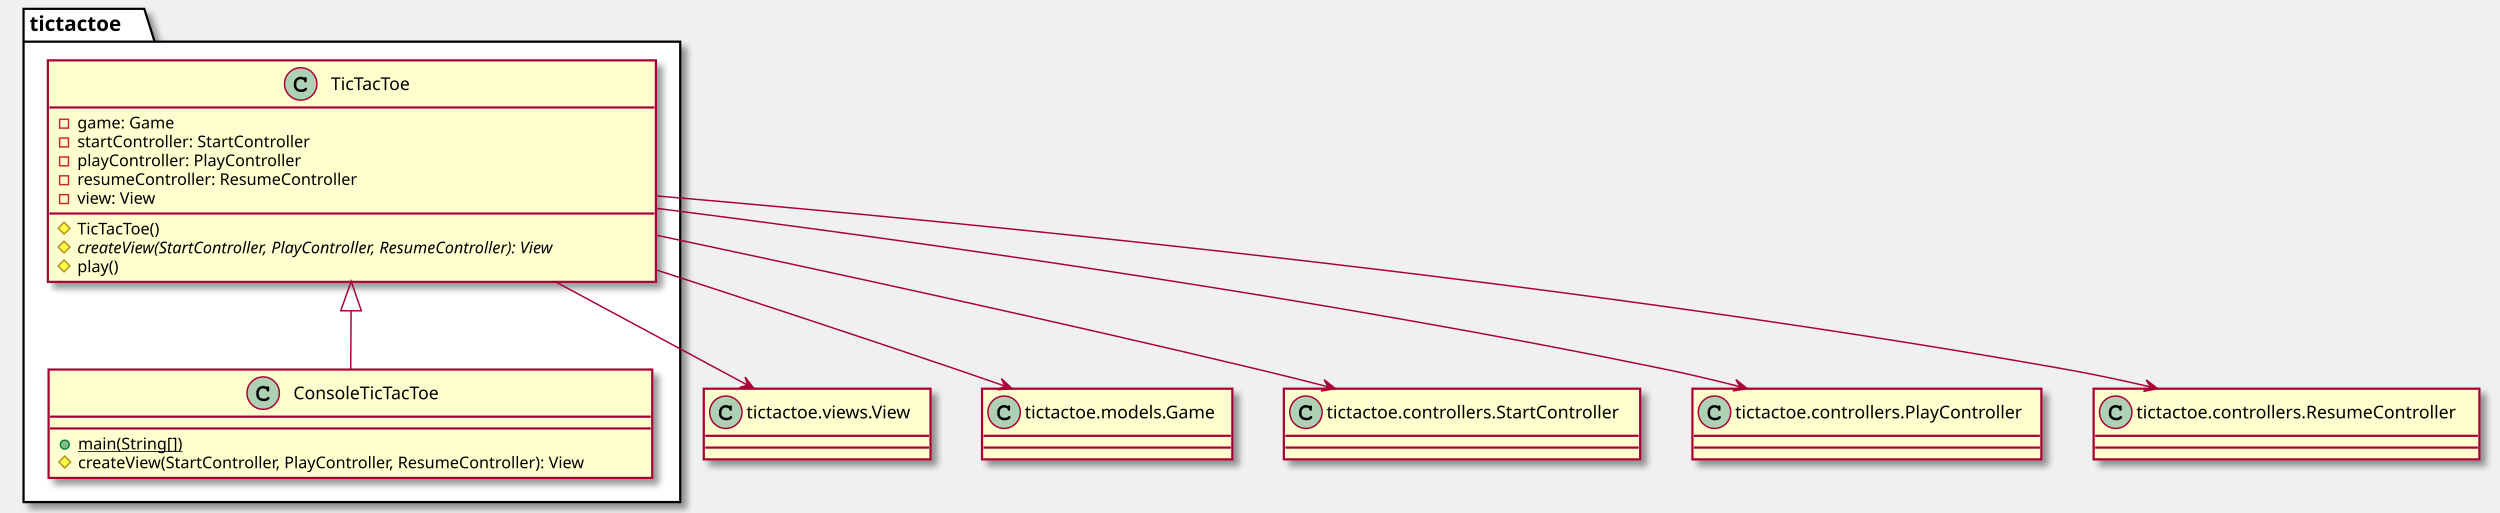
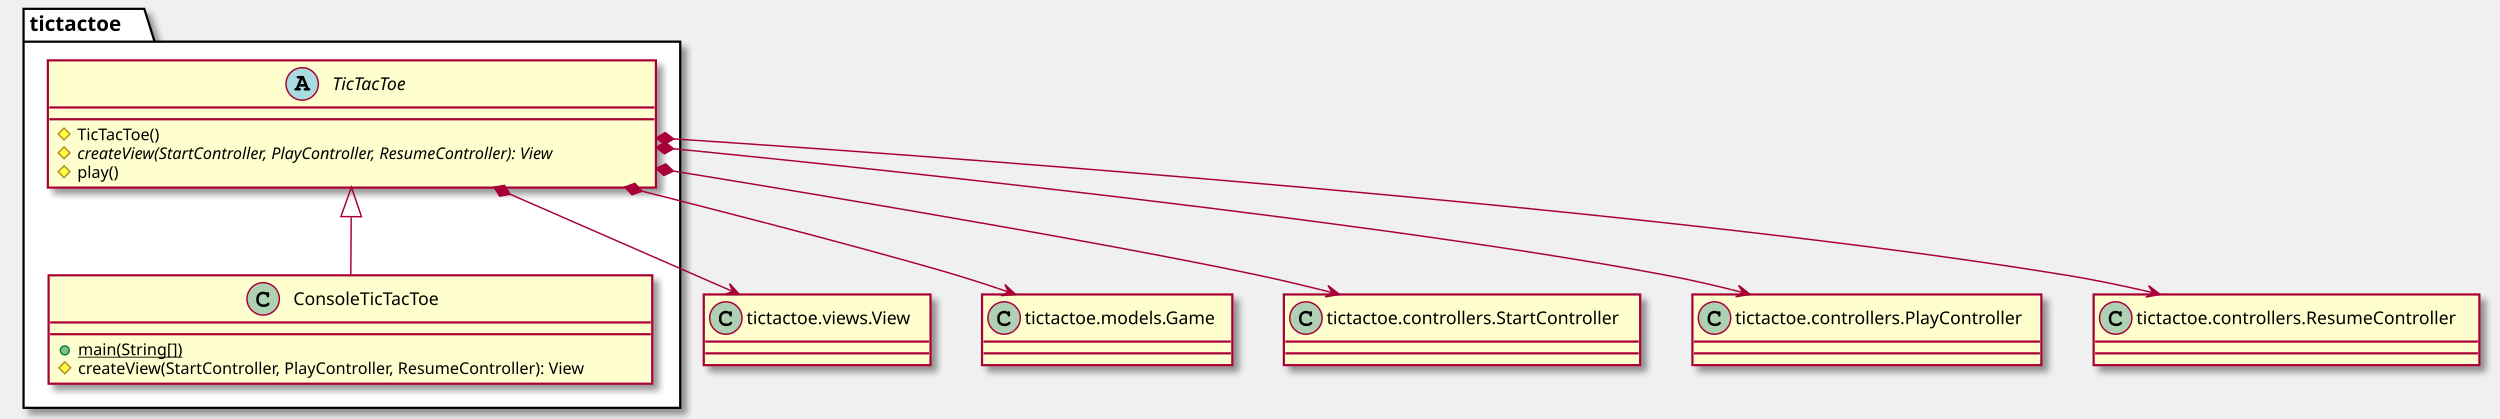
- <svg xmlns="http://www.w3.org/2000/svg" contentScriptType="application/ecmascript" contentStyleType="text/css" height="348px" preserveAspectRatio="none" style="width:1698px;height:348px;" version="1.1" viewBox="0 0 1698 348" width="1698px" zoomAndPan="magnify">
+ <svg xmlns="http://www.w3.org/2000/svg" contentScriptType="application/ecmascript" contentStyleType="text/css" height="284px" preserveAspectRatio="none" style="width:1698px;height:284px;" version="1.1" viewBox="0 0 1698 284" width="1698px" zoomAndPan="magnify">
  <defs>
-     <filter height="300%" id="fh1nhd9bwiaaj" width="300%" x="-1" y="-1">
+     <filter height="300%" id="fbp0lxixp7eev" width="300%" x="-1" y="-1">
      <feGaussianBlur result="blurOut" stdDeviation="2.0" />
      <feColorMatrix in="blurOut" result="blurOut2" type="matrix" values="0 0 0 0 0 0 0 0 0 0 0 0 0 0 0 0 0 0 .4 0" />
      <feOffset dx="4.0" dy="4.0" in="blurOut2" result="blurOut3" />
      <feBlend in="SourceGraphic" in2="blurOut3" mode="normal" />
    </filter>
  </defs>
  <g>
-     <polygon fill="#FFFFFF" filter="url(#fh1nhd9bwiaaj)" points="16,6,98,6,105,28.297,462,28.297,462,341,16,341,16,6" style="stroke:#000000;stroke-width:1.5;" />
+     <polygon fill="#FFFFFF" filter="url(#fbp0lxixp7eev)" points="16,6,98,6,105,28.297,462,28.297,462,277,16,277,16,6" style="stroke:#000000;stroke-width:1.5;" />
    <line style="stroke:#000000;stroke-width:1.5;" x1="16" x2="105" y1="28.297" y2="28.297" />
    <text fill="#000000" font-family="sans-serif" font-size="14" font-weight="bold" lengthAdjust="spacingAndGlyphs" textLength="76" x="20" y="20.995">tictactoe</text>
-     <rect codeLine="7" fill="#FEFECE" filter="url(#fh1nhd9bwiaaj)" height="73.609" id="tictactoe.ConsoleTicTacToe" style="stroke:#A80036;stroke-width:1.5;" width="410" x="33" y="251" />
-     <ellipse cx="178.75" cy="267" fill="#ADD1B2" rx="11" ry="11" style="stroke:#A80036;stroke-width:1.0;" />
-     <path d="M181.094,262.672 C180.156,262.234 179.562,262.094 178.688,262.094 C176.062,262.094 174.062,264.172 174.062,266.891 L174.062,268.016 C174.062,270.594 176.172,272.484 179.062,272.484 C180.281,272.484 181.438,272.188 182.188,271.641 C182.766,271.234 183.094,270.781 183.094,270.391 C183.094,269.938 182.703,269.547 182.234,269.547 C182.016,269.547 181.812,269.625 181.625,269.812 C181.172,270.297 181.172,270.297 180.984,270.391 C180.562,270.656 179.875,270.781 179.109,270.781 C177.062,270.781 175.766,269.688 175.766,267.984 L175.766,266.891 C175.766,265.109 177.016,263.797 178.75,263.797 C179.328,263.797 179.938,263.953 180.406,264.203 C180.891,264.484 181.062,264.703 181.156,265.109 C181.219,265.516 181.25,265.641 181.391,265.766 C181.531,265.906 181.766,266.016 181.984,266.016 C182.25,266.016 182.516,265.875 182.688,265.656 C182.797,265.5 182.828,265.312 182.828,264.891 L182.828,263.469 C182.828,263.031 182.812,262.906 182.719,262.75 C182.562,262.484 182.281,262.344 181.984,262.344 C181.688,262.344 181.484,262.438 181.266,262.75 L181.094,262.672 Z " fill="#000000" />
-     <text fill="#000000" font-family="sans-serif" font-size="12" lengthAdjust="spacingAndGlyphs" textLength="110" x="199.25" y="271.154">ConsoleTicTacToe</text>
-     <line style="stroke:#A80036;stroke-width:1.5;" x1="34" x2="442" y1="283" y2="283" />
-     <line style="stroke:#A80036;stroke-width:1.5;" x1="34" x2="442" y1="291" y2="291" />
-     <ellipse cx="44" cy="302" fill="#84BE84" rx="3" ry="3" style="stroke:#038048;stroke-width:1.0;" />
-     <text fill="#000000" font-family="sans-serif" font-size="11" lengthAdjust="spacingAndGlyphs" text-decoration="underline" textLength="77" x="53" y="305.21">main(String[])</text>
-     <polygon fill="#FFFF44" points="44,309.805,48,313.805,44,317.805,40,313.805" style="stroke:#B38D22;stroke-width:1.0;" />
-     <text fill="#000000" font-family="sans-serif" font-size="11" lengthAdjust="spacingAndGlyphs" textLength="384" x="53" y="318.015">createView(StartController, PlayController, ResumeController): View</text>
-     <rect codeLine="13" fill="#FEFECE" filter="url(#fh1nhd9bwiaaj)" height="150.438" id="tictactoe.TicTacToe" style="stroke:#A80036;stroke-width:1.5;" width="413" x="32.5" y="41" />
-     <ellipse cx="204.25" cy="57" fill="#ADD1B2" rx="11" ry="11" style="stroke:#A80036;stroke-width:1.0;" />
-     <path d="M206.594,52.672 C205.656,52.234 205.062,52.094 204.188,52.094 C201.562,52.094 199.562,54.172 199.562,56.891 L199.562,58.016 C199.562,60.594 201.672,62.484 204.562,62.484 C205.781,62.484 206.938,62.188 207.688,61.641 C208.266,61.234 208.594,60.781 208.594,60.391 C208.594,59.938 208.203,59.547 207.734,59.547 C207.516,59.547 207.312,59.625 207.125,59.812 C206.672,60.297 206.672,60.297 206.484,60.391 C206.062,60.656 205.375,60.781 204.609,60.781 C202.562,60.781 201.266,59.688 201.266,57.984 L201.266,56.891 C201.266,55.109 202.516,53.797 204.25,53.797 C204.828,53.797 205.438,53.953 205.906,54.203 C206.391,54.484 206.562,54.703 206.656,55.109 C206.719,55.516 206.75,55.641 206.891,55.766 C207.031,55.906 207.266,56.016 207.484,56.016 C207.75,56.016 208.016,55.875 208.188,55.656 C208.297,55.5 208.328,55.312 208.328,54.891 L208.328,53.469 C208.328,53.031 208.312,52.906 208.219,52.75 C208.062,52.484 207.781,52.344 207.484,52.344 C207.188,52.344 206.984,52.438 206.766,52.75 L206.594,52.672 Z " fill="#000000" />
-     <text fill="#000000" font-family="sans-serif" font-size="12" lengthAdjust="spacingAndGlyphs" textLength="61" x="224.75" y="61.154">TicTacToe</text>
+     <rect codeLine="7" fill="#FEFECE" filter="url(#fbp0lxixp7eev)" height="73.609" id="tictactoe.ConsoleTicTacToe" style="stroke:#A80036;stroke-width:1.5;" width="410" x="33" y="187" />
+     <ellipse cx="178.75" cy="203" fill="#ADD1B2" rx="11" ry="11" style="stroke:#A80036;stroke-width:1.0;" />
+     <path d="M181.094,198.672 C180.156,198.234 179.562,198.094 178.688,198.094 C176.062,198.094 174.062,200.172 174.062,202.891 L174.062,204.016 C174.062,206.594 176.172,208.484 179.062,208.484 C180.281,208.484 181.438,208.188 182.188,207.641 C182.766,207.234 183.094,206.781 183.094,206.391 C183.094,205.938 182.703,205.547 182.234,205.547 C182.016,205.547 181.812,205.625 181.625,205.812 C181.172,206.297 181.172,206.297 180.984,206.391 C180.562,206.656 179.875,206.781 179.109,206.781 C177.062,206.781 175.766,205.688 175.766,203.984 L175.766,202.891 C175.766,201.109 177.016,199.797 178.75,199.797 C179.328,199.797 179.938,199.953 180.406,200.203 C180.891,200.484 181.062,200.703 181.156,201.109 C181.219,201.516 181.25,201.641 181.391,201.766 C181.531,201.906 181.766,202.016 181.984,202.016 C182.25,202.016 182.516,201.875 182.688,201.656 C182.797,201.5 182.828,201.312 182.828,200.891 L182.828,199.469 C182.828,199.031 182.812,198.906 182.719,198.75 C182.562,198.484 182.281,198.344 181.984,198.344 C181.688,198.344 181.484,198.438 181.266,198.75 L181.094,198.672 Z " fill="#000000" />
+     <text fill="#000000" font-family="sans-serif" font-size="12" lengthAdjust="spacingAndGlyphs" textLength="110" x="199.25" y="207.154">ConsoleTicTacToe</text>
+     <line style="stroke:#A80036;stroke-width:1.5;" x1="34" x2="442" y1="219" y2="219" />
+     <line style="stroke:#A80036;stroke-width:1.5;" x1="34" x2="442" y1="227" y2="227" />
+     <ellipse cx="44" cy="238" fill="#84BE84" rx="3" ry="3" style="stroke:#038048;stroke-width:1.0;" />
+     <text fill="#000000" font-family="sans-serif" font-size="11" lengthAdjust="spacingAndGlyphs" text-decoration="underline" textLength="77" x="53" y="241.21">main(String[])</text>
+     <polygon fill="#FFFF44" points="44,245.805,48,249.805,44,253.805,40,249.805" style="stroke:#B38D22;stroke-width:1.0;" />
+     <text fill="#000000" font-family="sans-serif" font-size="11" lengthAdjust="spacingAndGlyphs" textLength="384" x="53" y="254.015">createView(StartController, PlayController, ResumeController): View</text>
+     <rect codeLine="13" fill="#FEFECE" filter="url(#fbp0lxixp7eev)" height="86.414" id="tictactoe.TicTacToe" style="stroke:#A80036;stroke-width:1.5;" width="413" x="32.5" y="41" />
+     <ellipse cx="205.25" cy="57" fill="#A9DCDF" rx="11" ry="11" style="stroke:#A80036;stroke-width:1.0;" />
+     <path d="M207.328,58.812 L207.719,59.797 L207.328,59.797 C206.875,59.797 206.766,59.812 206.609,59.922 C206.359,60.078 206.203,60.359 206.203,60.656 C206.203,60.922 206.344,61.172 206.562,61.328 C206.703,61.453 206.906,61.5 207.328,61.5 L209.688,61.5 C210.047,61.5 210.266,61.469 210.406,61.375 C210.656,61.234 210.812,60.938 210.812,60.656 C210.812,60.375 210.672,60.125 210.453,59.969 C210.281,59.828 210.125,59.797 209.656,59.797 L206.266,51.594 L202.594,51.594 C202.141,51.594 202.016,51.609 201.859,51.703 C201.609,51.875 201.453,52.156 201.453,52.438 C201.453,52.719 201.594,52.969 201.812,53.141 C201.984,53.25 202.156,53.281 202.594,53.281 L203.672,53.281 L201.031,59.797 C200.609,59.797 200.453,59.812 200.297,59.922 C200.047,60.078 199.891,60.359 199.891,60.656 C199.891,61.219 200.266,61.5 201.016,61.5 L203.281,61.5 C203.641,61.5 203.859,61.469 203.984,61.375 C204.25,61.234 204.391,60.938 204.391,60.656 C204.391,60.375 204.266,60.125 204.047,59.953 C203.875,59.828 203.734,59.797 203.281,59.797 L202.891,59.797 L203.281,58.812 L207.328,58.812 Z M206.625,57.109 L203.953,57.109 L205.297,53.844 L206.625,57.109 Z " fill="#000000" />
+     <text fill="#000000" font-family="sans-serif" font-size="12" font-style="italic" lengthAdjust="spacingAndGlyphs" textLength="59" x="225.75" y="61.154">TicTacToe</text>
    <line style="stroke:#A80036;stroke-width:1.5;" x1="33.5" x2="444.5" y1="73" y2="73" />
-     <rect fill="none" height="6" style="stroke:#C82930;stroke-width:1.0;" width="6" x="40.5" y="81" />
-     <text fill="#000000" font-family="sans-serif" font-size="11" lengthAdjust="spacingAndGlyphs" textLength="75" x="52.5" y="87.21">game: Game</text>
-     <rect fill="none" height="6" style="stroke:#C82930;stroke-width:1.0;" width="6" x="40.5" y="93.805" />
-     <text fill="#000000" font-family="sans-serif" font-size="11" lengthAdjust="spacingAndGlyphs" textLength="169" x="52.5" y="100.015">startController: StartController</text>
-     <rect fill="none" height="6" style="stroke:#C82930;stroke-width:1.0;" width="6" x="40.5" y="106.609" />
-     <text fill="#000000" font-family="sans-serif" font-size="11" lengthAdjust="spacingAndGlyphs" textLength="164" x="52.5" y="112.82">playController: PlayController</text>
-     <rect fill="none" height="6" style="stroke:#C82930;stroke-width:1.0;" width="6" x="40.5" y="119.414" />
-     <text fill="#000000" font-family="sans-serif" font-size="11" lengthAdjust="spacingAndGlyphs" textLength="208" x="52.5" y="125.624">resumeController: ResumeController</text>
-     <rect fill="none" height="6" style="stroke:#C82930;stroke-width:1.0;" width="6" x="40.5" y="132.219" />
-     <text fill="#000000" font-family="sans-serif" font-size="11" lengthAdjust="spacingAndGlyphs" textLength="62" x="52.5" y="138.429">view: View</text>
-     <line style="stroke:#A80036;stroke-width:1.5;" x1="33.5" x2="444.5" y1="145.023" y2="145.023" />
-     <polygon fill="#FFFF44" points="43.5,151.023,47.5,155.023,43.5,159.023,39.5,155.023" style="stroke:#B38D22;stroke-width:1.0;" />
-     <text fill="#000000" font-family="sans-serif" font-size="11" lengthAdjust="spacingAndGlyphs" textLength="66" x="52.5" y="159.234">TicTacToe()</text>
-     <polygon fill="#FFFF44" points="43.5,163.828,47.5,167.828,43.5,171.828,39.5,167.828" style="stroke:#B38D22;stroke-width:1.0;" />
-     <text fill="#000000" font-family="sans-serif" font-size="11" font-style="italic" lengthAdjust="spacingAndGlyphs" textLength="387" x="52.5" y="172.039">createView(StartController, PlayController, ResumeController): View</text>
-     <polygon fill="#FFFF44" points="43.5,176.633,47.5,180.633,43.5,184.633,39.5,180.633" style="stroke:#B38D22;stroke-width:1.0;" />
-     <text fill="#000000" font-family="sans-serif" font-size="11" lengthAdjust="spacingAndGlyphs" textLength="32" x="52.5" y="184.843">play()</text>
-     <rect codeLine="1" fill="#FEFECE" filter="url(#fh1nhd9bwiaaj)" height="48" id="View" style="stroke:#A80036;stroke-width:1.5;" width="154" x="478" y="264" />
-     <ellipse cx="493" cy="280" fill="#ADD1B2" rx="11" ry="11" style="stroke:#A80036;stroke-width:1.0;" />
-     <path d="M495.344,275.672 C494.406,275.234 493.812,275.094 492.938,275.094 C490.312,275.094 488.312,277.172 488.312,279.891 L488.312,281.016 C488.312,283.594 490.422,285.484 493.312,285.484 C494.531,285.484 495.688,285.188 496.438,284.641 C497.016,284.234 497.344,283.781 497.344,283.391 C497.344,282.938 496.953,282.547 496.484,282.547 C496.266,282.547 496.062,282.625 495.875,282.812 C495.422,283.297 495.422,283.297 495.234,283.391 C494.812,283.656 494.125,283.781 493.359,283.781 C491.312,283.781 490.016,282.688 490.016,280.984 L490.016,279.891 C490.016,278.109 491.266,276.797 493,276.797 C493.578,276.797 494.188,276.953 494.656,277.203 C495.141,277.484 495.312,277.703 495.406,278.109 C495.469,278.516 495.5,278.641 495.641,278.766 C495.781,278.906 496.016,279.016 496.234,279.016 C496.5,279.016 496.766,278.875 496.938,278.656 C497.047,278.5 497.078,278.312 497.078,277.891 L497.078,276.469 C497.078,276.031 497.062,275.906 496.969,275.75 C496.812,275.484 496.531,275.344 496.234,275.344 C495.938,275.344 495.734,275.438 495.516,275.75 L495.344,275.672 Z " fill="#000000" />
-     <text fill="#000000" font-family="sans-serif" font-size="12" lengthAdjust="spacingAndGlyphs" textLength="122" x="507" y="284.154">tictactoe.views.View</text>
-     <line style="stroke:#A80036;stroke-width:1.5;" x1="479" x2="631" y1="296" y2="296" />
-     <line style="stroke:#A80036;stroke-width:1.5;" x1="479" x2="631" y1="304" y2="304" />
-     <rect codeLine="2" fill="#FEFECE" filter="url(#fh1nhd9bwiaaj)" height="48" id="Game" style="stroke:#A80036;stroke-width:1.5;" width="170" x="667" y="264" />
-     <ellipse cx="682" cy="280" fill="#ADD1B2" rx="11" ry="11" style="stroke:#A80036;stroke-width:1.0;" />
-     <path d="M684.344,275.672 C683.406,275.234 682.812,275.094 681.938,275.094 C679.312,275.094 677.312,277.172 677.312,279.891 L677.312,281.016 C677.312,283.594 679.422,285.484 682.312,285.484 C683.531,285.484 684.688,285.188 685.438,284.641 C686.016,284.234 686.344,283.781 686.344,283.391 C686.344,282.938 685.953,282.547 685.484,282.547 C685.266,282.547 685.062,282.625 684.875,282.812 C684.422,283.297 684.422,283.297 684.234,283.391 C683.812,283.656 683.125,283.781 682.359,283.781 C680.312,283.781 679.016,282.688 679.016,280.984 L679.016,279.891 C679.016,278.109 680.266,276.797 682,276.797 C682.578,276.797 683.188,276.953 683.656,277.203 C684.141,277.484 684.312,277.703 684.406,278.109 C684.469,278.516 684.5,278.641 684.641,278.766 C684.781,278.906 685.016,279.016 685.234,279.016 C685.5,279.016 685.766,278.875 685.938,278.656 C686.047,278.5 686.078,278.312 686.078,277.891 L686.078,276.469 C686.078,276.031 686.062,275.906 685.969,275.75 C685.812,275.484 685.531,275.344 685.234,275.344 C684.938,275.344 684.734,275.438 684.516,275.75 L684.344,275.672 Z " fill="#000000" />
-     <text fill="#000000" font-family="sans-serif" font-size="12" lengthAdjust="spacingAndGlyphs" textLength="138" x="696" y="284.154">tictactoe.models.Game</text>
-     <line style="stroke:#A80036;stroke-width:1.5;" x1="668" x2="836" y1="296" y2="296" />
-     <line style="stroke:#A80036;stroke-width:1.5;" x1="668" x2="836" y1="304" y2="304" />
-     <rect codeLine="3" fill="#FEFECE" filter="url(#fh1nhd9bwiaaj)" height="48" id="StartController" style="stroke:#A80036;stroke-width:1.5;" width="242" x="872" y="264" />
-     <ellipse cx="887" cy="280" fill="#ADD1B2" rx="11" ry="11" style="stroke:#A80036;stroke-width:1.0;" />
-     <path d="M889.344,275.672 C888.406,275.234 887.812,275.094 886.938,275.094 C884.312,275.094 882.312,277.172 882.312,279.891 L882.312,281.016 C882.312,283.594 884.422,285.484 887.312,285.484 C888.531,285.484 889.688,285.188 890.438,284.641 C891.016,284.234 891.344,283.781 891.344,283.391 C891.344,282.938 890.953,282.547 890.484,282.547 C890.266,282.547 890.062,282.625 889.875,282.812 C889.422,283.297 889.422,283.297 889.234,283.391 C888.812,283.656 888.125,283.781 887.359,283.781 C885.312,283.781 884.016,282.688 884.016,280.984 L884.016,279.891 C884.016,278.109 885.266,276.797 887,276.797 C887.578,276.797 888.188,276.953 888.656,277.203 C889.141,277.484 889.312,277.703 889.406,278.109 C889.469,278.516 889.5,278.641 889.641,278.766 C889.781,278.906 890.016,279.016 890.234,279.016 C890.5,279.016 890.766,278.875 890.938,278.656 C891.047,278.5 891.078,278.312 891.078,277.891 L891.078,276.469 C891.078,276.031 891.062,275.906 890.969,275.75 C890.812,275.484 890.531,275.344 890.234,275.344 C889.938,275.344 889.734,275.438 889.516,275.75 L889.344,275.672 Z " fill="#000000" />
-     <text fill="#000000" font-family="sans-serif" font-size="12" lengthAdjust="spacingAndGlyphs" textLength="210" x="901" y="284.154">tictactoe.controllers.StartController</text>
-     <line style="stroke:#A80036;stroke-width:1.5;" x1="873" x2="1113" y1="296" y2="296" />
-     <line style="stroke:#A80036;stroke-width:1.5;" x1="873" x2="1113" y1="304" y2="304" />
-     <rect codeLine="4" fill="#FEFECE" filter="url(#fh1nhd9bwiaaj)" height="48" id="PlayController" style="stroke:#A80036;stroke-width:1.5;" width="237" x="1149.5" y="264" />
-     <ellipse cx="1164.5" cy="280" fill="#ADD1B2" rx="11" ry="11" style="stroke:#A80036;stroke-width:1.0;" />
-     <path d="M1166.844,275.672 C1165.906,275.234 1165.312,275.094 1164.438,275.094 C1161.812,275.094 1159.812,277.172 1159.812,279.891 L1159.812,281.016 C1159.812,283.594 1161.922,285.484 1164.812,285.484 C1166.031,285.484 1167.188,285.188 1167.938,284.641 C1168.516,284.234 1168.844,283.781 1168.844,283.391 C1168.844,282.938 1168.453,282.547 1167.984,282.547 C1167.766,282.547 1167.562,282.625 1167.375,282.812 C1166.922,283.297 1166.922,283.297 1166.734,283.391 C1166.312,283.656 1165.625,283.781 1164.859,283.781 C1162.812,283.781 1161.516,282.688 1161.516,280.984 L1161.516,279.891 C1161.516,278.109 1162.766,276.797 1164.5,276.797 C1165.078,276.797 1165.688,276.953 1166.156,277.203 C1166.641,277.484 1166.812,277.703 1166.906,278.109 C1166.969,278.516 1167,278.641 1167.141,278.766 C1167.281,278.906 1167.516,279.016 1167.734,279.016 C1168,279.016 1168.266,278.875 1168.438,278.656 C1168.547,278.5 1168.578,278.312 1168.578,277.891 L1168.578,276.469 C1168.578,276.031 1168.562,275.906 1168.469,275.75 C1168.312,275.484 1168.031,275.344 1167.734,275.344 C1167.438,275.344 1167.234,275.438 1167.016,275.75 L1166.844,275.672 Z " fill="#000000" />
-     <text fill="#000000" font-family="sans-serif" font-size="12" lengthAdjust="spacingAndGlyphs" textLength="205" x="1178.5" y="284.154">tictactoe.controllers.PlayController</text>
-     <line style="stroke:#A80036;stroke-width:1.5;" x1="1150.5" x2="1385.5" y1="296" y2="296" />
-     <line style="stroke:#A80036;stroke-width:1.5;" x1="1150.5" x2="1385.5" y1="304" y2="304" />
-     <rect codeLine="5" fill="#FEFECE" filter="url(#fh1nhd9bwiaaj)" height="48" id="ResumeController" style="stroke:#A80036;stroke-width:1.5;" width="262" x="1422" y="264" />
-     <ellipse cx="1437" cy="280" fill="#ADD1B2" rx="11" ry="11" style="stroke:#A80036;stroke-width:1.0;" />
-     <path d="M1439.344,275.672 C1438.406,275.234 1437.812,275.094 1436.938,275.094 C1434.312,275.094 1432.312,277.172 1432.312,279.891 L1432.312,281.016 C1432.312,283.594 1434.422,285.484 1437.312,285.484 C1438.531,285.484 1439.688,285.188 1440.438,284.641 C1441.016,284.234 1441.344,283.781 1441.344,283.391 C1441.344,282.938 1440.953,282.547 1440.484,282.547 C1440.266,282.547 1440.062,282.625 1439.875,282.812 C1439.422,283.297 1439.422,283.297 1439.234,283.391 C1438.812,283.656 1438.125,283.781 1437.359,283.781 C1435.312,283.781 1434.016,282.688 1434.016,280.984 L1434.016,279.891 C1434.016,278.109 1435.266,276.797 1437,276.797 C1437.578,276.797 1438.188,276.953 1438.656,277.203 C1439.141,277.484 1439.312,277.703 1439.406,278.109 C1439.469,278.516 1439.5,278.641 1439.641,278.766 C1439.781,278.906 1440.016,279.016 1440.234,279.016 C1440.5,279.016 1440.766,278.875 1440.938,278.656 C1441.047,278.5 1441.078,278.312 1441.078,277.891 L1441.078,276.469 C1441.078,276.031 1441.062,275.906 1440.969,275.75 C1440.812,275.484 1440.531,275.344 1440.234,275.344 C1439.938,275.344 1439.734,275.438 1439.516,275.75 L1439.344,275.672 Z " fill="#000000" />
-     <text fill="#000000" font-family="sans-serif" font-size="12" lengthAdjust="spacingAndGlyphs" textLength="230" x="1451" y="284.154">tictactoe.controllers.ResumeController</text>
-     <line style="stroke:#A80036;stroke-width:1.5;" x1="1423" x2="1683" y1="296" y2="296" />
-     <line style="stroke:#A80036;stroke-width:1.5;" x1="1423" x2="1683" y1="304" y2="304" />
-     <path codeLine="11" d="M238.446,211.123 C238.363,225.264 238.282,239.065 238.212,250.934 " fill="none" id="tictactoe.TicTacToe-backto-tictactoe.ConsoleTicTacToe" style="stroke:#A80036;stroke-width:1.0;" />
-     <polygon fill="none" points="231.447,211.028,238.564,191.07,245.446,211.111,231.447,211.028" style="stroke:#A80036;stroke-width:1.0;" />
-     <path codeLine="23" d="M376.683,191.07 C423.48,216.245 472.694,242.722 507.537,261.466 " fill="none" id="tictactoe.TicTacToe-to-View" style="stroke:#A80036;stroke-width:1.0;" />
-     <polygon fill="#A80036" points="512.141,263.943,506.11,256.157,507.738,261.575,502.32,263.202,512.141,263.943" style="stroke:#A80036;stroke-width:1.0;" />
-     <path codeLine="24" d="M445.512,183.253 C511.01,204.555 583.64,228.475 650,251 C660.486,254.559 671.553,258.389 682.378,262.176 " fill="none" id="tictactoe.TicTacToe-to-Game" style="stroke:#A80036;stroke-width:1.0;" />
-     <polygon fill="#A80036" points="687.331,263.911,680.159,257.161,682.612,262.259,677.515,264.711,687.331,263.911" style="stroke:#A80036;stroke-width:1.0;" />
-     <path codeLine="25" d="M445.516,159.716 C565.352,185.054 719.016,218.487 855,251 C870.277,254.653 886.456,258.705 902.153,262.736 " fill="none" id="tictactoe.TicTacToe-to-StartController" style="stroke:#A80036;stroke-width:1.0;" />
-     <polygon fill="#A80036" points="907.007,263.986,899.289,257.867,902.165,262.739,897.294,265.615,907.007,263.986" style="stroke:#A80036;stroke-width:1.0;" />
-     <path codeLine="26" d="M445.855,141.492 C627.58,164.563 898.643,202.758 1132,251 C1148.15,254.338 1165.24,258.42 1181.65,262.62 " fill="none" id="tictactoe.TicTacToe-to-PlayController" style="stroke:#A80036;stroke-width:1.0;" />
-     <polygon fill="#A80036" points="1186.72,263.927,1179.014,257.794,1181.88,262.671,1177.004,265.537,1186.72,263.927" style="stroke:#A80036;stroke-width:1.0;" />
-     <path codeLine="27" d="M445.554,133.057 C679.302,153.011 1070.87,191.828 1404,251 C1422.32,254.254 1441.75,258.417 1460.32,262.749 " fill="none" id="tictactoe.TicTacToe-to-ResumeController" style="stroke:#A80036;stroke-width:1.0;" />
-     <polygon fill="#A80036" points="1465.53,263.974,1457.683,258.023,1460.662,262.831,1455.854,265.811,1465.53,263.974" style="stroke:#A80036;stroke-width:1.0;" />
+     <line style="stroke:#A80036;stroke-width:1.5;" x1="33.5" x2="444.5" y1="81" y2="81" />
+     <polygon fill="#FFFF44" points="43.5,87,47.5,91,43.5,95,39.5,91" style="stroke:#B38D22;stroke-width:1.0;" />
+     <text fill="#000000" font-family="sans-serif" font-size="11" lengthAdjust="spacingAndGlyphs" textLength="66" x="52.5" y="95.21">TicTacToe()</text>
+     <polygon fill="#FFFF44" points="43.5,99.805,47.5,103.805,43.5,107.805,39.5,103.805" style="stroke:#B38D22;stroke-width:1.0;" />
+     <text fill="#000000" font-family="sans-serif" font-size="11" font-style="italic" lengthAdjust="spacingAndGlyphs" textLength="387" x="52.5" y="108.015">createView(StartController, PlayController, ResumeController): View</text>
+     <polygon fill="#FFFF44" points="43.5,112.609,47.5,116.609,43.5,120.609,39.5,116.609" style="stroke:#B38D22;stroke-width:1.0;" />
+     <text fill="#000000" font-family="sans-serif" font-size="11" lengthAdjust="spacingAndGlyphs" textLength="32" x="52.5" y="120.82">play()</text>
+     <rect codeLine="1" fill="#FEFECE" filter="url(#fbp0lxixp7eev)" height="48" id="View" style="stroke:#A80036;stroke-width:1.5;" width="154" x="478" y="200" />
+     <ellipse cx="493" cy="216" fill="#ADD1B2" rx="11" ry="11" style="stroke:#A80036;stroke-width:1.0;" />
+     <path d="M495.344,211.672 C494.406,211.234 493.812,211.094 492.938,211.094 C490.312,211.094 488.312,213.172 488.312,215.891 L488.312,217.016 C488.312,219.594 490.422,221.484 493.312,221.484 C494.531,221.484 495.688,221.188 496.438,220.641 C497.016,220.234 497.344,219.781 497.344,219.391 C497.344,218.938 496.953,218.547 496.484,218.547 C496.266,218.547 496.062,218.625 495.875,218.812 C495.422,219.297 495.422,219.297 495.234,219.391 C494.812,219.656 494.125,219.781 493.359,219.781 C491.312,219.781 490.016,218.688 490.016,216.984 L490.016,215.891 C490.016,214.109 491.266,212.797 493,212.797 C493.578,212.797 494.188,212.953 494.656,213.203 C495.141,213.484 495.312,213.703 495.406,214.109 C495.469,214.516 495.5,214.641 495.641,214.766 C495.781,214.906 496.016,215.016 496.234,215.016 C496.5,215.016 496.766,214.875 496.938,214.656 C497.047,214.5 497.078,214.312 497.078,213.891 L497.078,212.469 C497.078,212.031 497.062,211.906 496.969,211.75 C496.812,211.484 496.531,211.344 496.234,211.344 C495.938,211.344 495.734,211.438 495.516,211.75 L495.344,211.672 Z " fill="#000000" />
+     <text fill="#000000" font-family="sans-serif" font-size="12" lengthAdjust="spacingAndGlyphs" textLength="122" x="507" y="220.154">tictactoe.views.View</text>
+     <line style="stroke:#A80036;stroke-width:1.5;" x1="479" x2="631" y1="232" y2="232" />
+     <line style="stroke:#A80036;stroke-width:1.5;" x1="479" x2="631" y1="240" y2="240" />
+     <rect codeLine="2" fill="#FEFECE" filter="url(#fbp0lxixp7eev)" height="48" id="Game" style="stroke:#A80036;stroke-width:1.5;" width="170" x="667" y="200" />
+     <ellipse cx="682" cy="216" fill="#ADD1B2" rx="11" ry="11" style="stroke:#A80036;stroke-width:1.0;" />
+     <path d="M684.344,211.672 C683.406,211.234 682.812,211.094 681.938,211.094 C679.312,211.094 677.312,213.172 677.312,215.891 L677.312,217.016 C677.312,219.594 679.422,221.484 682.312,221.484 C683.531,221.484 684.688,221.188 685.438,220.641 C686.016,220.234 686.344,219.781 686.344,219.391 C686.344,218.938 685.953,218.547 685.484,218.547 C685.266,218.547 685.062,218.625 684.875,218.812 C684.422,219.297 684.422,219.297 684.234,219.391 C683.812,219.656 683.125,219.781 682.359,219.781 C680.312,219.781 679.016,218.688 679.016,216.984 L679.016,215.891 C679.016,214.109 680.266,212.797 682,212.797 C682.578,212.797 683.188,212.953 683.656,213.203 C684.141,213.484 684.312,213.703 684.406,214.109 C684.469,214.516 684.5,214.641 684.641,214.766 C684.781,214.906 685.016,215.016 685.234,215.016 C685.5,215.016 685.766,214.875 685.938,214.656 C686.047,214.5 686.078,214.312 686.078,213.891 L686.078,212.469 C686.078,212.031 686.062,211.906 685.969,211.75 C685.812,211.484 685.531,211.344 685.234,211.344 C684.938,211.344 684.734,211.438 684.516,211.75 L684.344,211.672 Z " fill="#000000" />
+     <text fill="#000000" font-family="sans-serif" font-size="12" lengthAdjust="spacingAndGlyphs" textLength="138" x="696" y="220.154">tictactoe.models.Game</text>
+     <line style="stroke:#A80036;stroke-width:1.5;" x1="668" x2="836" y1="232" y2="232" />
+     <line style="stroke:#A80036;stroke-width:1.5;" x1="668" x2="836" y1="240" y2="240" />
+     <rect codeLine="3" fill="#FEFECE" filter="url(#fbp0lxixp7eev)" height="48" id="StartController" style="stroke:#A80036;stroke-width:1.5;" width="242" x="872" y="200" />
+     <ellipse cx="887" cy="216" fill="#ADD1B2" rx="11" ry="11" style="stroke:#A80036;stroke-width:1.0;" />
+     <path d="M889.344,211.672 C888.406,211.234 887.812,211.094 886.938,211.094 C884.312,211.094 882.312,213.172 882.312,215.891 L882.312,217.016 C882.312,219.594 884.422,221.484 887.312,221.484 C888.531,221.484 889.688,221.188 890.438,220.641 C891.016,220.234 891.344,219.781 891.344,219.391 C891.344,218.938 890.953,218.547 890.484,218.547 C890.266,218.547 890.062,218.625 889.875,218.812 C889.422,219.297 889.422,219.297 889.234,219.391 C888.812,219.656 888.125,219.781 887.359,219.781 C885.312,219.781 884.016,218.688 884.016,216.984 L884.016,215.891 C884.016,214.109 885.266,212.797 887,212.797 C887.578,212.797 888.188,212.953 888.656,213.203 C889.141,213.484 889.312,213.703 889.406,214.109 C889.469,214.516 889.5,214.641 889.641,214.766 C889.781,214.906 890.016,215.016 890.234,215.016 C890.5,215.016 890.766,214.875 890.938,214.656 C891.047,214.5 891.078,214.312 891.078,213.891 L891.078,212.469 C891.078,212.031 891.062,211.906 890.969,211.75 C890.812,211.484 890.531,211.344 890.234,211.344 C889.938,211.344 889.734,211.438 889.516,211.75 L889.344,211.672 Z " fill="#000000" />
+     <text fill="#000000" font-family="sans-serif" font-size="12" lengthAdjust="spacingAndGlyphs" textLength="210" x="901" y="220.154">tictactoe.controllers.StartController</text>
+     <line style="stroke:#A80036;stroke-width:1.5;" x1="873" x2="1113" y1="232" y2="232" />
+     <line style="stroke:#A80036;stroke-width:1.5;" x1="873" x2="1113" y1="240" y2="240" />
+     <rect codeLine="4" fill="#FEFECE" filter="url(#fbp0lxixp7eev)" height="48" id="PlayController" style="stroke:#A80036;stroke-width:1.5;" width="237" x="1149.5" y="200" />
+     <ellipse cx="1164.5" cy="216" fill="#ADD1B2" rx="11" ry="11" style="stroke:#A80036;stroke-width:1.0;" />
+     <path d="M1166.844,211.672 C1165.906,211.234 1165.312,211.094 1164.438,211.094 C1161.812,211.094 1159.812,213.172 1159.812,215.891 L1159.812,217.016 C1159.812,219.594 1161.922,221.484 1164.812,221.484 C1166.031,221.484 1167.188,221.188 1167.938,220.641 C1168.516,220.234 1168.844,219.781 1168.844,219.391 C1168.844,218.938 1168.453,218.547 1167.984,218.547 C1167.766,218.547 1167.562,218.625 1167.375,218.812 C1166.922,219.297 1166.922,219.297 1166.734,219.391 C1166.312,219.656 1165.625,219.781 1164.859,219.781 C1162.812,219.781 1161.516,218.688 1161.516,216.984 L1161.516,215.891 C1161.516,214.109 1162.766,212.797 1164.5,212.797 C1165.078,212.797 1165.688,212.953 1166.156,213.203 C1166.641,213.484 1166.812,213.703 1166.906,214.109 C1166.969,214.516 1167,214.641 1167.141,214.766 C1167.281,214.906 1167.516,215.016 1167.734,215.016 C1168,215.016 1168.266,214.875 1168.438,214.656 C1168.547,214.5 1168.578,214.312 1168.578,213.891 L1168.578,212.469 C1168.578,212.031 1168.562,211.906 1168.469,211.75 C1168.312,211.484 1168.031,211.344 1167.734,211.344 C1167.438,211.344 1167.234,211.438 1167.016,211.75 L1166.844,211.672 Z " fill="#000000" />
+     <text fill="#000000" font-family="sans-serif" font-size="12" lengthAdjust="spacingAndGlyphs" textLength="205" x="1178.5" y="220.154">tictactoe.controllers.PlayController</text>
+     <line style="stroke:#A80036;stroke-width:1.5;" x1="1150.5" x2="1385.5" y1="232" y2="232" />
+     <line style="stroke:#A80036;stroke-width:1.5;" x1="1150.5" x2="1385.5" y1="240" y2="240" />
+     <rect codeLine="5" fill="#FEFECE" filter="url(#fbp0lxixp7eev)" height="48" id="ResumeController" style="stroke:#A80036;stroke-width:1.5;" width="262" x="1422" y="200" />
+     <ellipse cx="1437" cy="216" fill="#ADD1B2" rx="11" ry="11" style="stroke:#A80036;stroke-width:1.0;" />
+     <path d="M1439.344,211.672 C1438.406,211.234 1437.812,211.094 1436.938,211.094 C1434.312,211.094 1432.312,213.172 1432.312,215.891 L1432.312,217.016 C1432.312,219.594 1434.422,221.484 1437.312,221.484 C1438.531,221.484 1439.688,221.188 1440.438,220.641 C1441.016,220.234 1441.344,219.781 1441.344,219.391 C1441.344,218.938 1440.953,218.547 1440.484,218.547 C1440.266,218.547 1440.062,218.625 1439.875,218.812 C1439.422,219.297 1439.422,219.297 1439.234,219.391 C1438.812,219.656 1438.125,219.781 1437.359,219.781 C1435.312,219.781 1434.016,218.688 1434.016,216.984 L1434.016,215.891 C1434.016,214.109 1435.266,212.797 1437,212.797 C1437.578,212.797 1438.188,212.953 1438.656,213.203 C1439.141,213.484 1439.312,213.703 1439.406,214.109 C1439.469,214.516 1439.5,214.641 1439.641,214.766 C1439.781,214.906 1440.016,215.016 1440.234,215.016 C1440.5,215.016 1440.766,214.875 1440.938,214.656 C1441.047,214.5 1441.078,214.312 1441.078,213.891 L1441.078,212.469 C1441.078,212.031 1441.062,211.906 1440.969,211.75 C1440.812,211.484 1440.531,211.344 1440.234,211.344 C1439.938,211.344 1439.734,211.438 1439.516,211.75 L1439.344,211.672 Z " fill="#000000" />
+     <text fill="#000000" font-family="sans-serif" font-size="12" lengthAdjust="spacingAndGlyphs" textLength="230" x="1451" y="220.154">tictactoe.controllers.ResumeController</text>
+     <line style="stroke:#A80036;stroke-width:1.5;" x1="1423" x2="1683" y1="232" y2="232" />
+     <line style="stroke:#A80036;stroke-width:1.5;" x1="1423" x2="1683" y1="240" y2="240" />
+     <path codeLine="11" d="M238.546,147.623 C238.449,161.004 238.35,174.707 238.263,186.697 " fill="none" id="tictactoe.TicTacToe-backto-tictactoe.ConsoleTicTacToe" style="stroke:#A80036;stroke-width:1.0;" />
+     <polygon fill="none" points="231.55,147.103,238.695,127.154,245.549,147.205,231.55,147.103" style="stroke:#A80036;stroke-width:1.0;" />
+     <path codeLine="18" d="M436.079,129.842 C436.079,129.842 581.278,166.397 650,187 C658.904,189.669 668.178,192.653 677.347,195.728 " fill="none" id="tictactoe.TicTacToe-Game" style="stroke:#A80036;stroke-width:1.0;" />
+     <polygon fill="#A80036" points="689.739,199.959,682.514,193.266,685.007,198.343,679.929,200.836,689.739,199.959" style="stroke:#A80036;stroke-width:1.0;" />
+     <line style="stroke:#A80036;stroke-width:1.0;" x1="685.007" x2="677.436" y1="198.343" y2="195.759" />
+     <polygon fill="#A80036" points="424.417,127.015,429.306,132.316,436.079,129.842,431.19,124.541,424.417,127.015" style="stroke:#A80036;stroke-width:1.0;" />
+     <path codeLine="19" d="M346.524,131.956 C346.524,131.956 449.126,176.764 490.163,194.685 " fill="none" id="tictactoe.TicTacToe-View" style="stroke:#A80036;stroke-width:1.0;" />
+     <polygon fill="#A80036" points="502.187,199.936,495.54,192.668,497.605,197.935,492.338,200,502.187,199.936" style="stroke:#A80036;stroke-width:1.0;" />
+     <line style="stroke:#A80036;stroke-width:1.0;" x1="497.605" x2="490.273" y1="197.935" y2="194.733" />
+     <polygon fill="#A80036" points="335.527,127.154,339.425,133.221,346.524,131.956,342.626,125.889,335.527,127.154" style="stroke:#A80036;stroke-width:1.0;" />
+     <path codeLine="20" d="M457.428,116.211 C457.428,116.211 724.317,159.195 855,187 C868.628,189.9 882.933,193.264 896.959,196.749 " fill="none" id="tictactoe.TicTacToe-StartController" style="stroke:#A80036;stroke-width:1.0;" />
+     <polygon fill="#A80036" points="909.734,199.973,901.987,193.892,904.886,198.749,900.029,201.649,909.734,199.973" style="stroke:#A80036;stroke-width:1.0;" />
+     <line style="stroke:#A80036;stroke-width:1.0;" x1="904.886" x2="897.129" y1="198.749" y2="196.792" />
+     <polygon fill="#A80036" points="445.566,114.397,450.892,119.258,457.428,116.211,452.102,111.35,445.566,114.397" style="stroke:#A80036;stroke-width:1.0;" />
+     <path codeLine="21" d="M457.499,101.052 C457.499,101.052 904.307,144.095 1132,187 C1146.29,189.694 1161.3,193.082 1175.91,196.697 " fill="none" id="tictactoe.TicTacToe-PlayController" style="stroke:#A80036;stroke-width:1.0;" />
+     <polygon fill="#A80036" points="1188.62,199.919,1180.875,193.835,1183.773,198.694,1178.914,201.591,1188.62,199.919" style="stroke:#A80036;stroke-width:1.0;" />
+     <line style="stroke:#A80036;stroke-width:1.0;" x1="1183.773" x2="1176.015" y1="198.694" y2="196.724" />
+     <polygon fill="#A80036" points="445.542,100.041,451.183,104.532,457.499,101.052,451.858,96.561,445.542,100.041" style="stroke:#A80036;stroke-width:1.0;" />
+     <path codeLine="22" d="M457.591,94.359 C457.591,94.359 1077.2,133.523 1404,187 C1420.43,189.688 1437.73,193.212 1454.48,197.003 " fill="none" id="tictactoe.TicTacToe-ResumeController" style="stroke:#A80036;stroke-width:1.0;" />
+     <polygon fill="#A80036" points="1467.17,199.945,1459.309,194.011,1462.3,198.813,1457.498,201.804,1467.17,199.945" style="stroke:#A80036;stroke-width:1.0;" />
+     <line style="stroke:#A80036;stroke-width:1.0;" x1="1462.3" x2="1454.51" y1="198.813" y2="197.009" />
+     <polygon fill="#A80036" points="445.607,93.735,451.391,98.041,457.591,94.359,451.807,90.052,445.607,93.735" style="stroke:#A80036;stroke-width:1.0;" />
  </g>
</svg>
